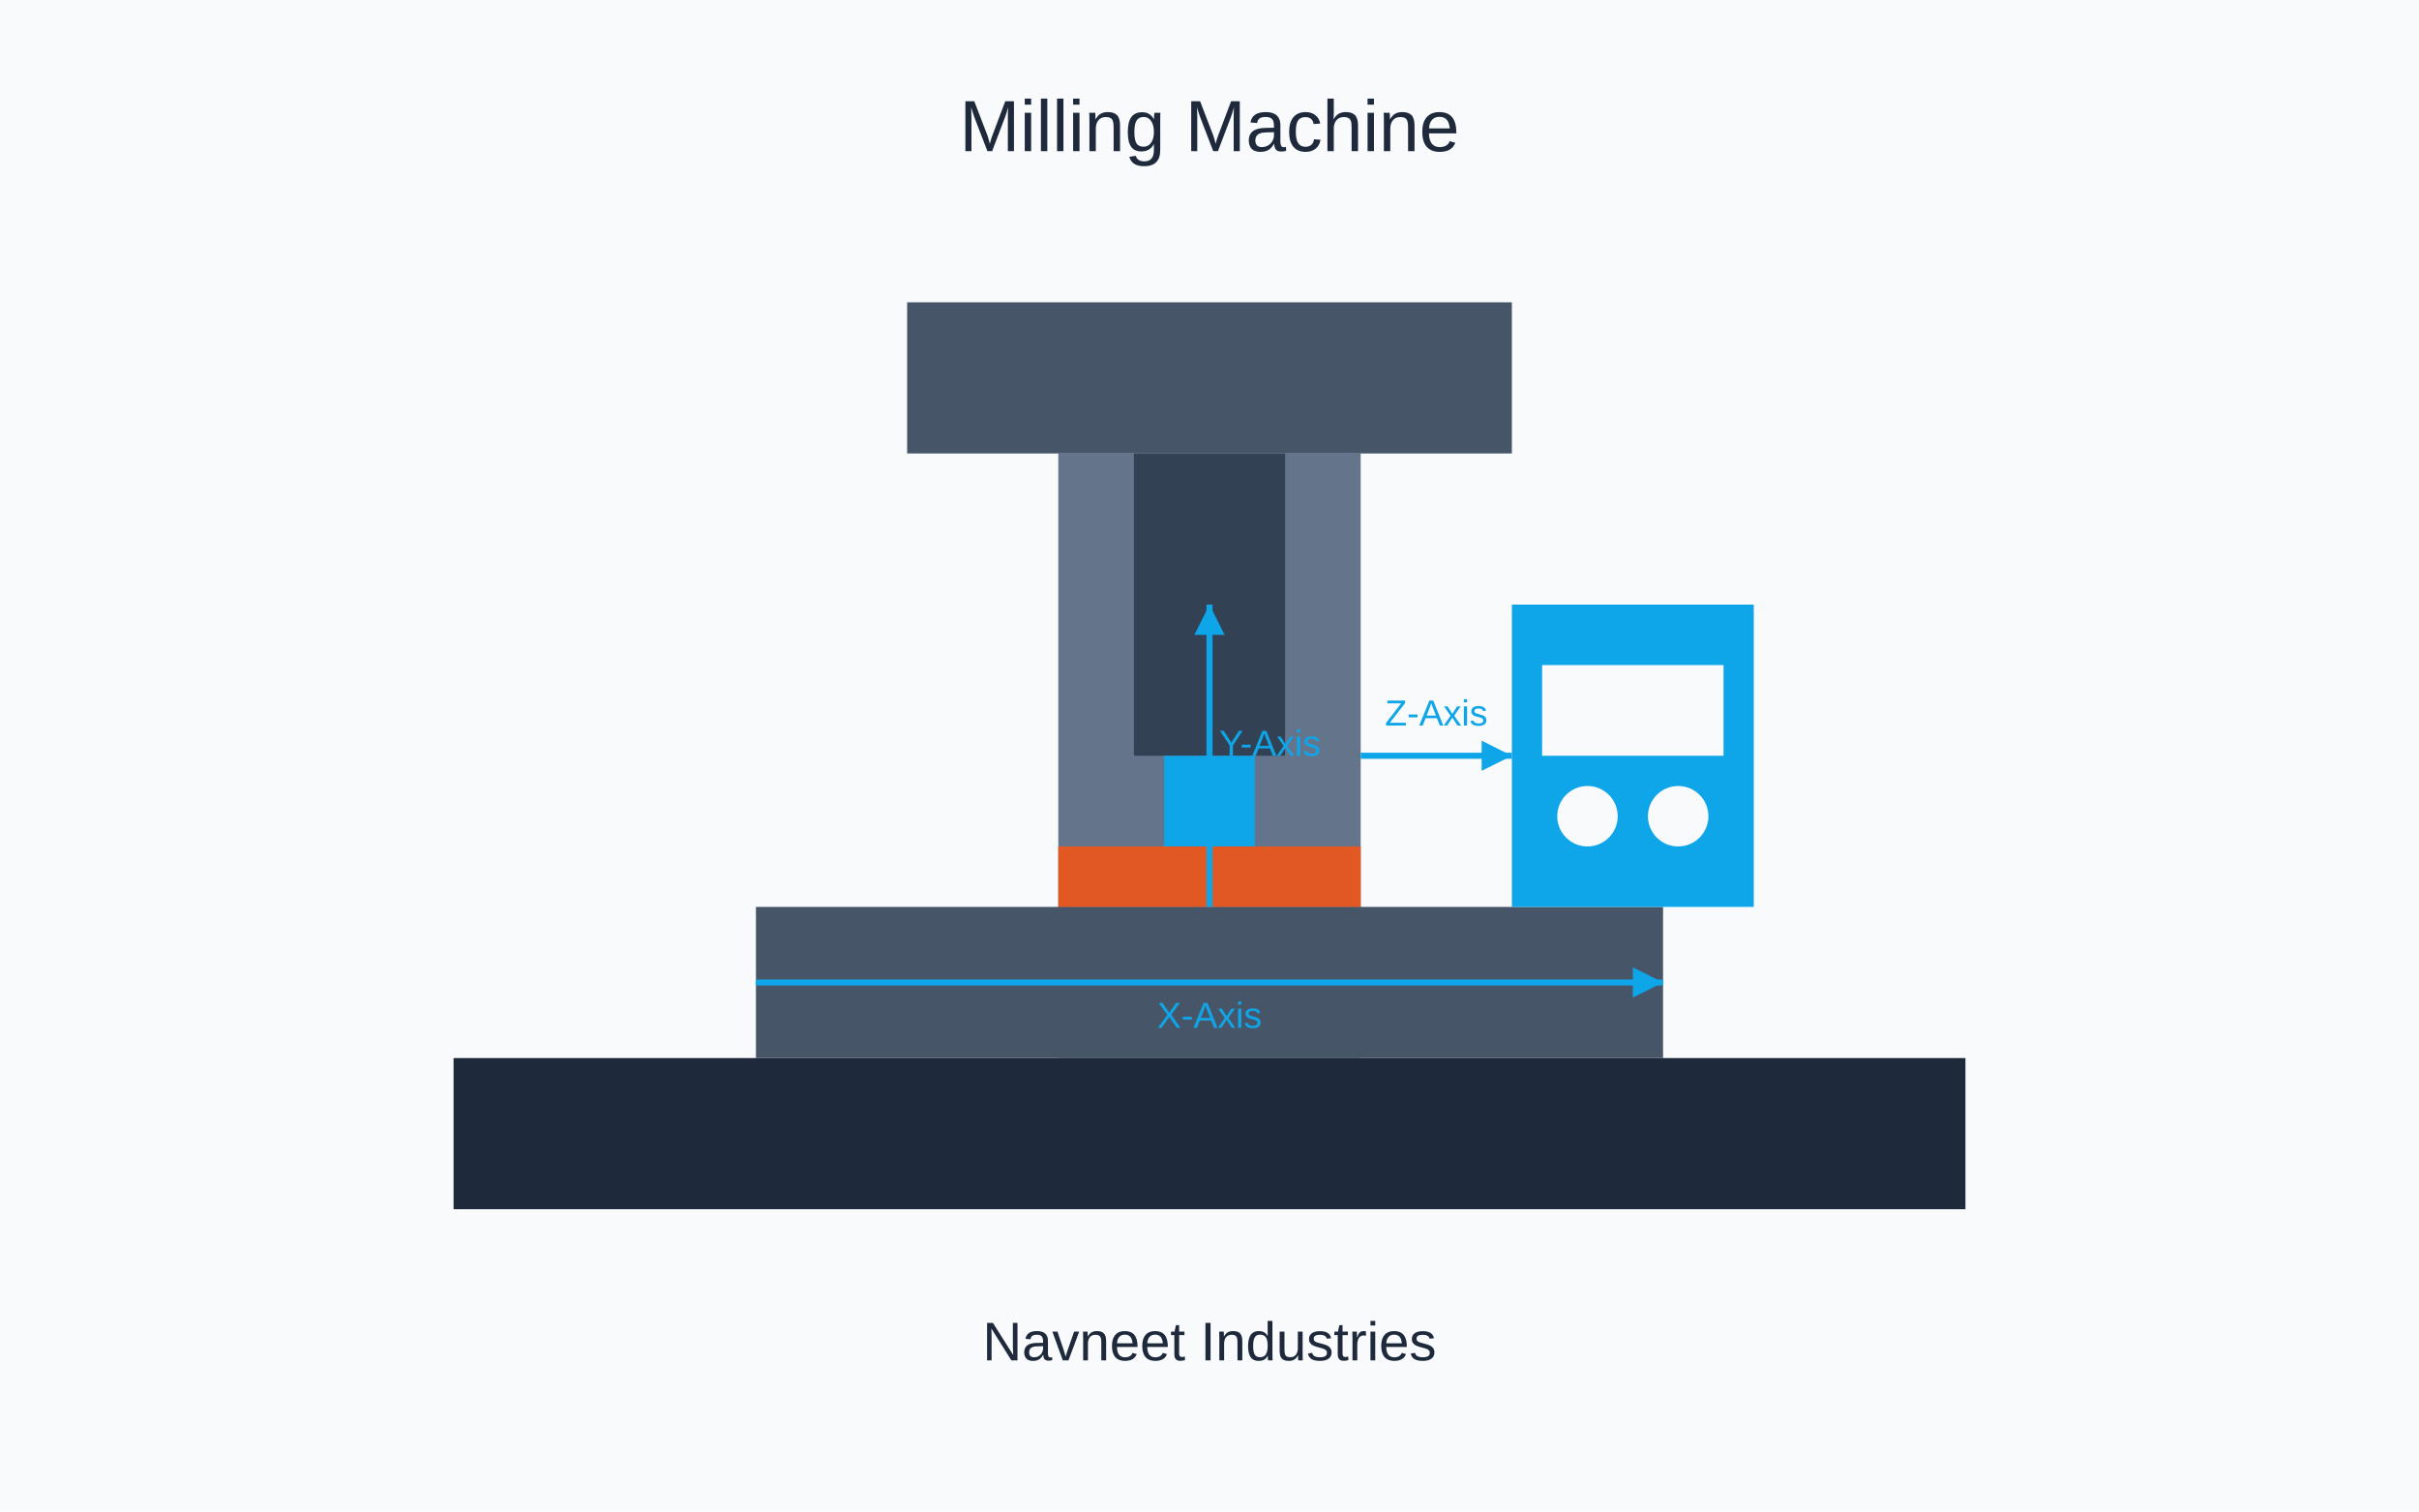
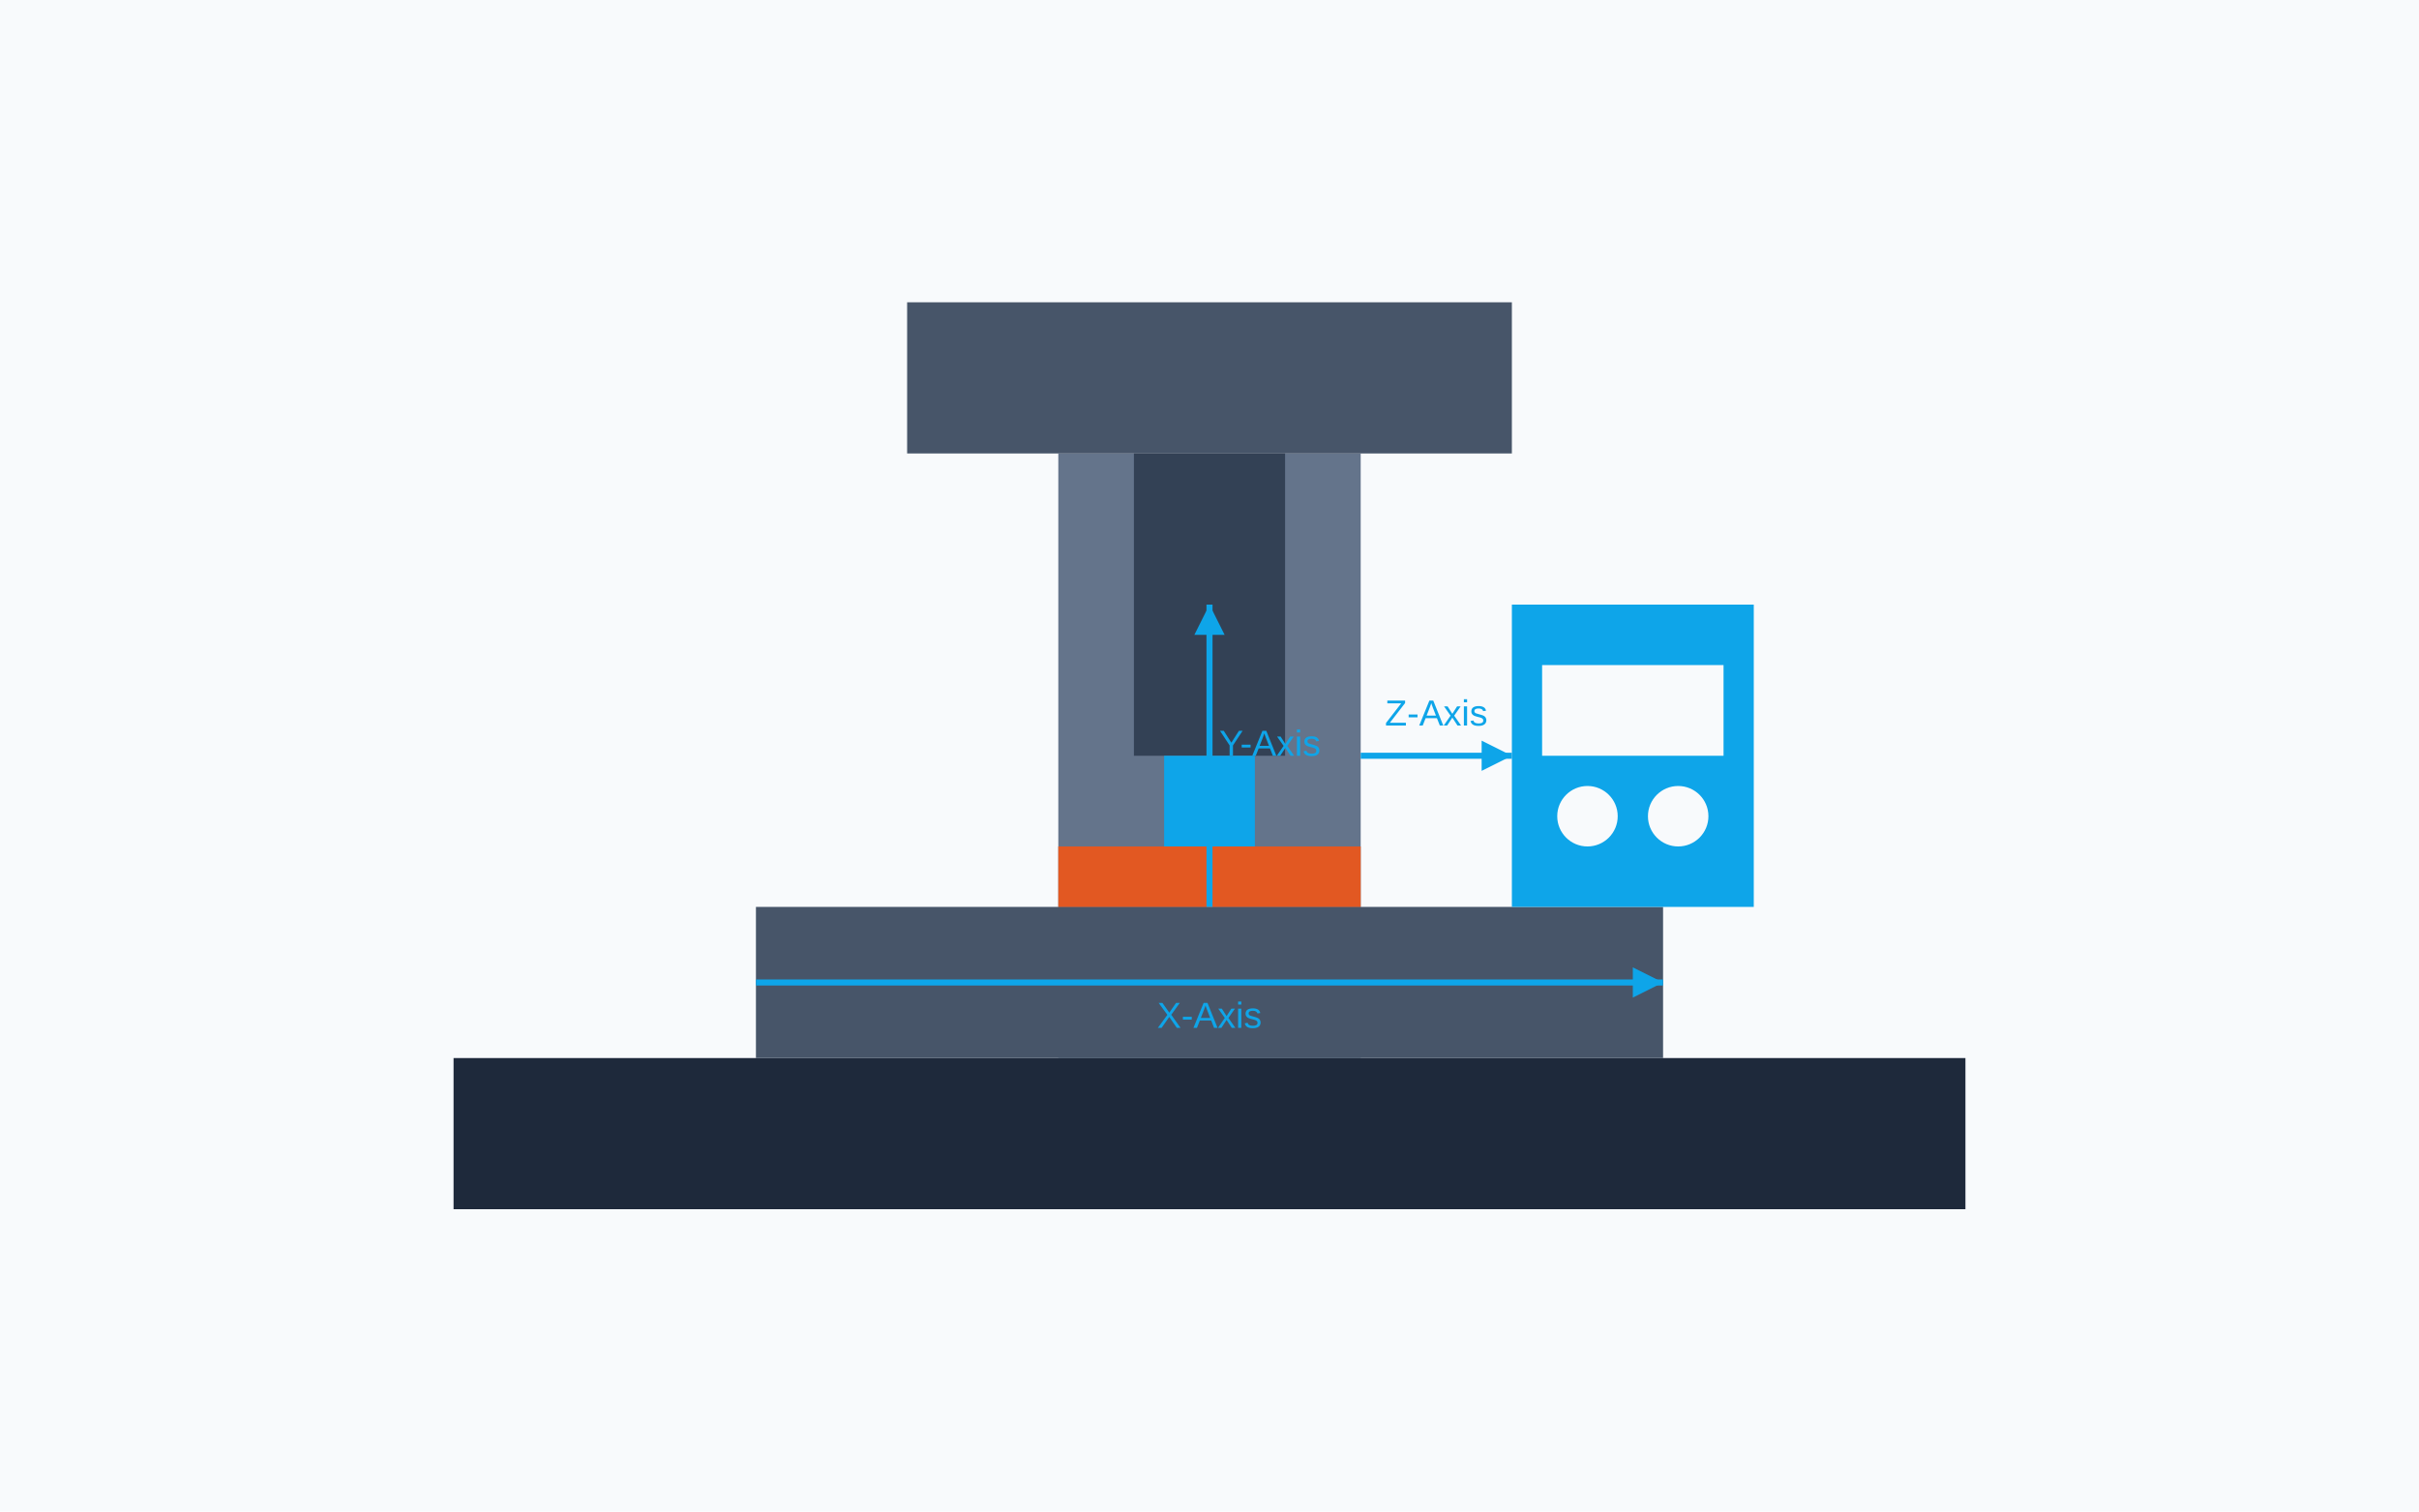
<svg xmlns="http://www.w3.org/2000/svg" width="800" height="500">
  <rect width="800" height="500" fill="#f8fafc" />
  <rect x="150" y="350" width="500" height="50" fill="#1E293B" />
  <rect x="350" y="150" width="100" height="200" fill="#64748B" />
  <rect x="300" y="100" width="200" height="50" fill="#475569" />
  <rect x="375" y="150" width="50" height="100" fill="#334155" />
  <rect x="385" y="250" width="30" height="30" fill="#0EA5E9" />
  <rect x="250" y="300" width="300" height="50" fill="#475569" />
  <rect x="350" y="280" width="100" height="20" fill="#E25822" />
  <rect x="500" y="200" width="80" height="100" fill="#0EA5E9" />
  <rect x="510" y="220" width="60" height="30" fill="#F8FAFC" />
  <circle cx="525" cy="270" r="10" fill="#F8FAFC" />
  <circle cx="555" cy="270" r="10" fill="#F8FAFC" />
  <line x1="250" y1="325" x2="550" y2="325" stroke="#0EA5E9" stroke-width="2" />
  <polygon points="550,325 540,320 540,330" fill="#0EA5E9" />
  <text x="400" y="340" font-family="Arial" font-size="12" text-anchor="middle" fill="#0EA5E9">X-Axis</text>
  <line x1="400" y1="300" x2="400" y2="200" stroke="#0EA5E9" stroke-width="2" />
  <polygon points="400,200 395,210 405,210" fill="#0EA5E9" />
  <text x="420" y="250" font-family="Arial" font-size="12" text-anchor="middle" fill="#0EA5E9">Y-Axis</text>
  <line x1="450" y1="250" x2="500" y2="250" stroke="#0EA5E9" stroke-width="2" />
  <polygon points="500,250 490,245 490,255" fill="#0EA5E9" />
  <text x="475" y="240" font-family="Arial" font-size="12" text-anchor="middle" fill="#0EA5E9">Z-Axis</text>
-   <text x="400" y="50" font-family="Arial" font-size="24" text-anchor="middle" fill="#1E293B">Milling Machine</text>
-   <text x="400" y="450" font-family="Arial" font-size="18" text-anchor="middle" fill="#1E293B">Navneet Industries</text>
</svg>
